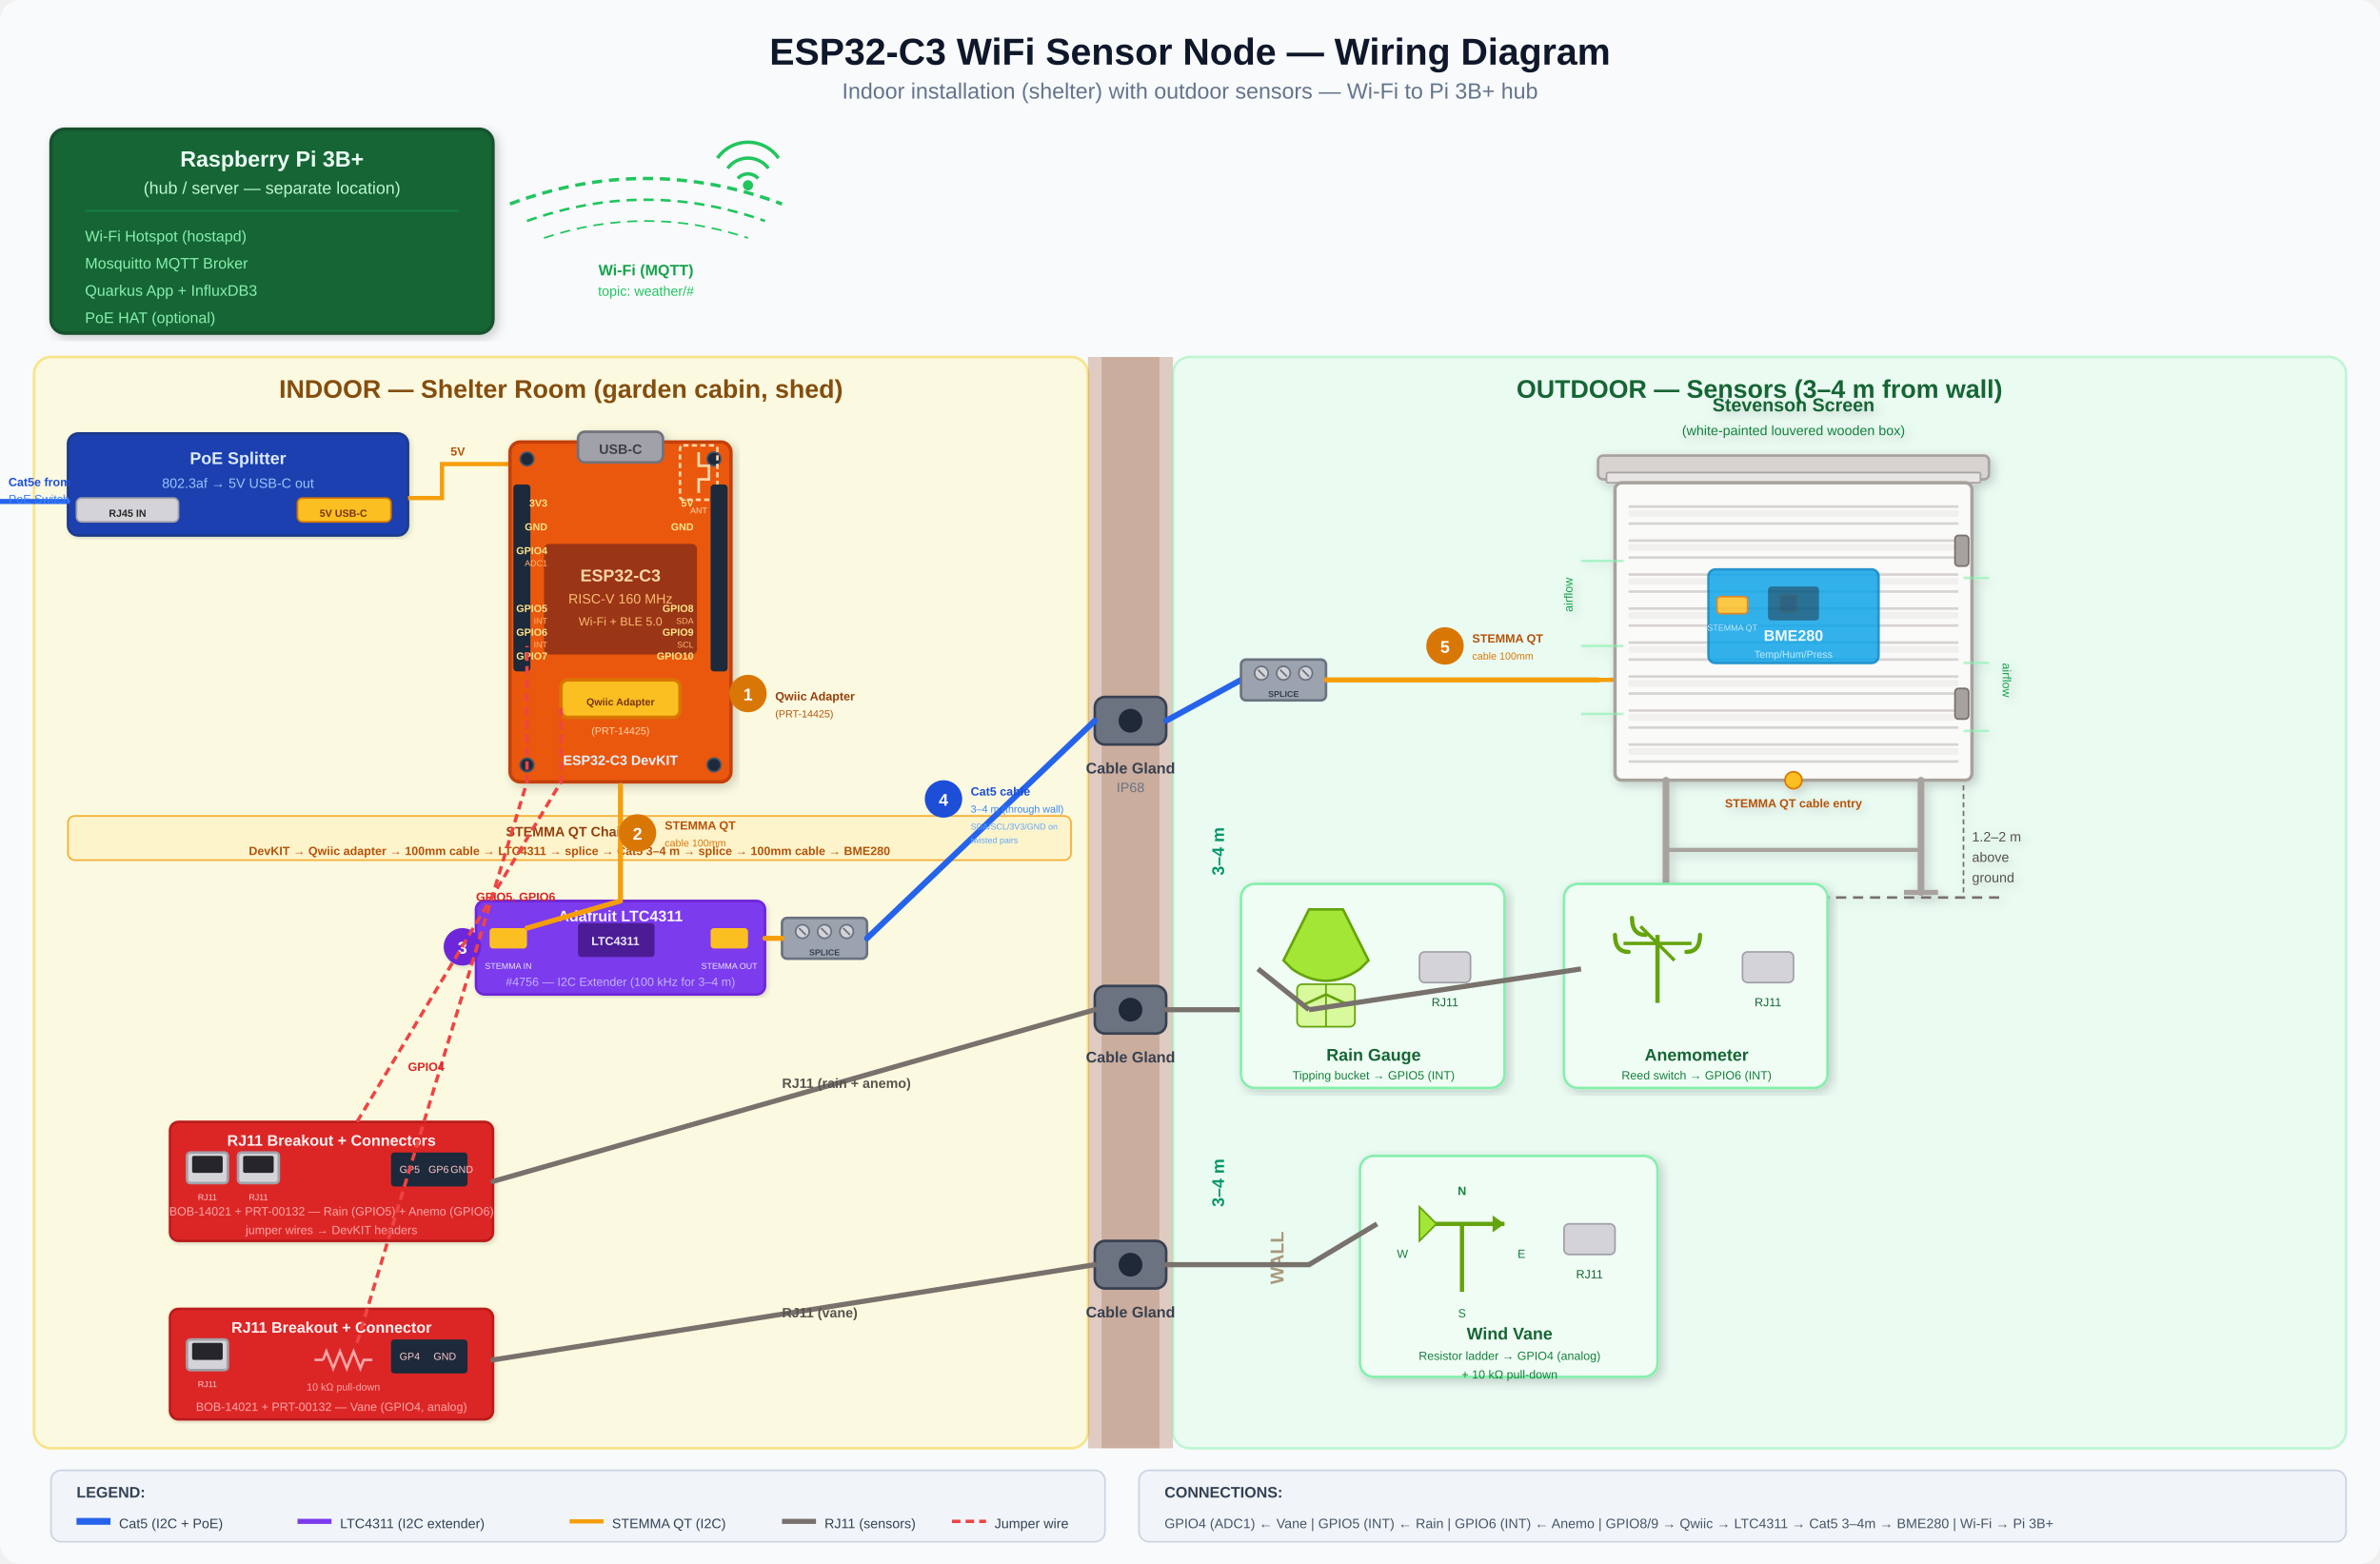
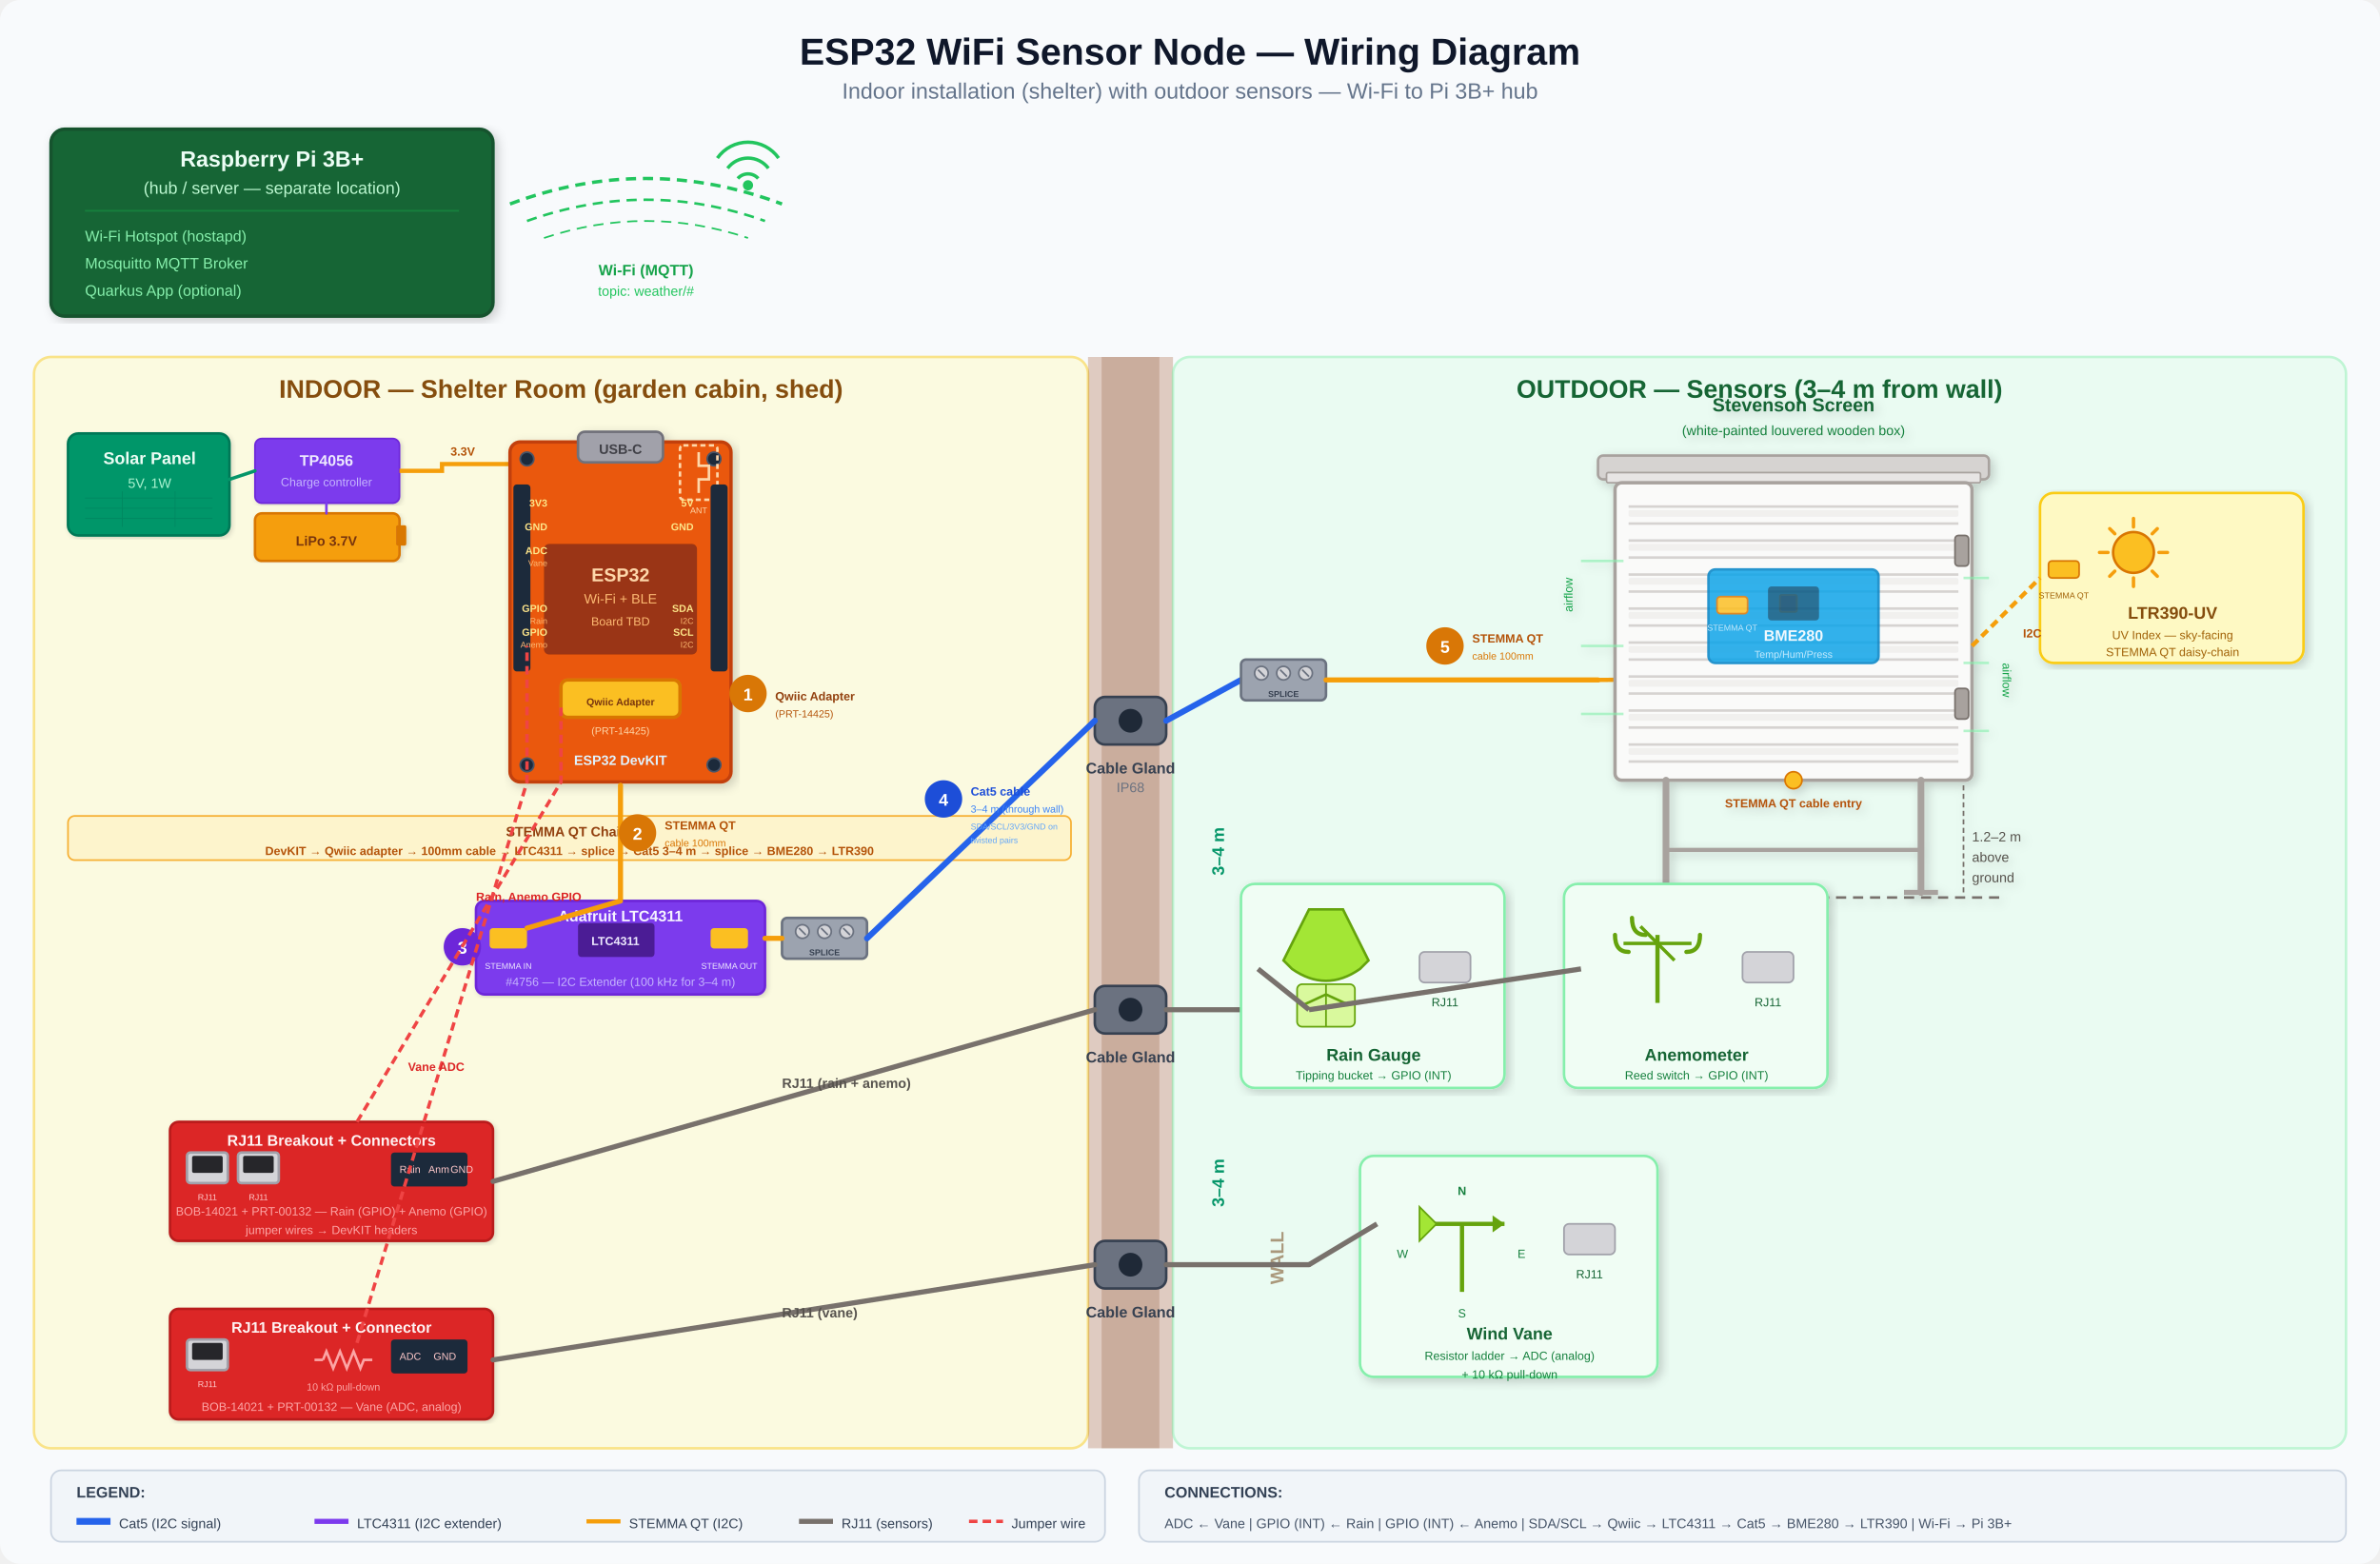
<svg xmlns="http://www.w3.org/2000/svg" viewBox="0 0 1400 920" font-family="'Segoe UI', Arial, sans-serif">
  <defs>
    <filter id="shadow" x="-4%" y="-4%" width="108%" height="108%">
      <feDropShadow dx="2" dy="2" stdDeviation="3" flood-color="#00000030" />
    </filter>
    <filter id="shadow-sm" x="-4%" y="-4%" width="108%" height="108%">
      <feDropShadow dx="1" dy="1" stdDeviation="1.5" flood-color="#00000025" />
    </filter>
    <circle id="mount-hole" r="4" fill="#1e293b" stroke="#475569" stroke-width="1" />
  </defs>
  <rect width="1400" height="920" rx="12" fill="#f8fafc" />
-   <text x="700" y="38" text-anchor="middle" font-size="22" font-weight="700" fill="#0f172a">ESP32-C3 WiFi Sensor Node — Wiring Diagram</text>
+   <text x="700" y="38" text-anchor="middle" font-size="22" font-weight="700" fill="#0f172a">ESP32 WiFi Sensor Node — Wiring Diagram</text>
  <text x="700" y="58" text-anchor="middle" font-size="13" fill="#64748b">Indoor installation (shelter) with outdoor sensors — Wi-Fi to Pi 3B+ hub</text>
  <g transform="translate(30, 76)" filter="url(#shadow)">
-     <rect width="260" height="120" rx="8" fill="#166534" stroke="#14532d" stroke-width="2" />
+     <rect width="260" height="110" rx="8" fill="#166534" stroke="#14532d" stroke-width="2" />
    <text x="130" y="22" text-anchor="middle" font-size="13" font-weight="700" fill="#ecfdf5">Raspberry Pi 3B+</text>
    <text x="130" y="38" text-anchor="middle" font-size="10" fill="#bbf7d0">(hub / server — separate location)</text>
    <line x1="20" y1="48" x2="240" y2="48" stroke="#15803d" stroke-width="1" />
    <g font-size="9" fill="#86efac">
      <text x="20" y="66">Wi-Fi Hotspot (hostapd)</text>
      <text x="20" y="82">Mosquitto MQTT Broker</text>
-       <text x="20" y="98">Quarkus App + InfluxDB3</text>
-       <text x="20" y="114">PoE HAT (optional)</text>
+       <text x="20" y="98">Quarkus App (optional)</text>
    </g>
  </g>
  <g transform="translate(300, 120)">
    <path d="M 0,0 Q 80,-30 160,0" stroke="#22c55e" stroke-width="2" fill="none" stroke-dasharray="6,4" />
    <path d="M 10,10 Q 80,-15 150,10" stroke="#22c55e" stroke-width="1.5" fill="none" stroke-dasharray="6,4" />
    <path d="M 20,20 Q 80,0 140,20" stroke="#22c55e" stroke-width="1" fill="none" stroke-dasharray="6,4" />
    <text x="80" y="42" text-anchor="middle" font-size="9" font-weight="600" fill="#16a34a">Wi-Fi (MQTT)</text>
    <text x="80" y="54" text-anchor="middle" font-size="8" fill="#22c55e">topic: weather/#</text>
  </g>
  <g transform="translate(440, 105)">
    <path d="M -18,-12 A 22 22 0 0 1 18,-12" stroke="#22c55e" stroke-width="2" fill="none" />
    <path d="M -12,-6 A 15 15 0 0 1 12,-6" stroke="#22c55e" stroke-width="2" fill="none" />
    <path d="M -6,0 A 8 8 0 0 1 6,0" stroke="#22c55e" stroke-width="2" fill="none" />
    <circle cx="0" cy="4" r="3" fill="#22c55e" />
  </g>
  <rect x="20" y="210" width="620" height="642" rx="10" fill="#fef9c3" stroke="#facc15" stroke-width="1.5" opacity="0.5" />
  <text x="330" y="234" text-anchor="middle" font-size="15" font-weight="600" fill="#854d0e">INDOOR — Shelter Room (garden cabin, shed)</text>
  <rect x="640" y="210" width="50" height="642" rx="0" fill="#92400e" opacity="0.25" />
  <rect x="648" y="210" width="34" height="642" rx="0" fill="#78350f" opacity="0.2" />
  <text x="665" y="830" text-anchor="middle" font-size="11" font-weight="600" fill="#78350f" transform="rotate(-90,665,740)">WALL</text>
  <rect x="690" y="210" width="690" height="642" rx="10" fill="#dcfce7" stroke="#86efac" stroke-width="1.5" opacity="0.5" />
  <text x="1035" y="234" text-anchor="middle" font-size="15" font-weight="600" fill="#166534">OUTDOOR — Sensors (3–4 m from wall)</text>
  <rect x="644" y="410" width="42" height="28" rx="6" fill="#6b7280" stroke="#374151" stroke-width="1.5" />
  <circle cx="665" cy="424" r="7" fill="#1f2937" />
  <text x="665" y="455" text-anchor="middle" font-size="9" fill="#374151" font-weight="600">Cable Gland</text>
  <text x="665" y="466" text-anchor="middle" font-size="8" fill="#6b7280">IP68</text>
  <rect x="644" y="580" width="42" height="28" rx="6" fill="#6b7280" stroke="#374151" stroke-width="1.5" />
  <circle cx="665" cy="594" r="7" fill="#1f2937" />
  <text x="665" y="625" text-anchor="middle" font-size="9" fill="#374151" font-weight="600">Cable Gland</text>
  <rect x="644" y="730" width="42" height="28" rx="6" fill="#6b7280" stroke="#374151" stroke-width="1.5" />
  <circle cx="665" cy="744" r="7" fill="#1f2937" />
  <text x="665" y="775" text-anchor="middle" font-size="9" fill="#374151" font-weight="600">Cable Gland</text>
  <g transform="translate(40, 255)" filter="url(#shadow-sm)">
-     <rect width="200" height="60" rx="6" fill="#1e40af" stroke="#1e3a8a" stroke-width="1.5" />
-     <text x="100" y="18" text-anchor="middle" font-size="10" font-weight="700" fill="#dbeafe">PoE Splitter</text>
-     <text x="100" y="32" text-anchor="middle" font-size="8" fill="#93c5fd">802.3af → 5V USB-C out</text>
-     <rect x="5" y="38" width="60" height="14" rx="3" fill="#d4d4d8" stroke="#a1a1aa" stroke-width="1" />
-     <text x="35" y="49" text-anchor="middle" font-size="6" fill="#27272a" font-weight="600">RJ45 IN</text>
-     <rect x="135" y="38" width="55" height="14" rx="3" fill="#fbbf24" stroke="#d97706" stroke-width="1" />
-     <text x="162" y="49" text-anchor="middle" font-size="6" fill="#78350f" font-weight="600">5V USB-C</text>
-   </g>
-   <line x1="0" y1="295" x2="40" y2="295" stroke="#2563eb" stroke-width="3" stroke-linecap="round" />
-   <text x="5" y="286" font-size="7" fill="#1d4ed8" font-weight="600">Cat5e from</text>
-   <text x="5" y="296" font-size="7" fill="#3b82f6">PoE Switch</text>
-   <path d="M 240,293 L 260,293 L 260,273 L 300,273" stroke="#f59e0b" stroke-width="2.5" fill="none" />
-   <text x="265" y="268" font-size="7" fill="#b45309" font-weight="600">5V</text>
+     <rect width="95" height="60" rx="6" fill="#059669" stroke="#047857" stroke-width="1.5" />
+     <text x="48" y="18" text-anchor="middle" font-size="10" font-weight="700" fill="#ecfdf5">Solar Panel</text>
+     <text x="48" y="32" text-anchor="middle" font-size="8" fill="#a7f3d0">5V, 1W</text>
+     <g stroke="#047857" stroke-width="0.5" opacity="0.5">
+       <line x1="10" y1="38" x2="85" y2="38" />
+       <line x1="10" y1="44" x2="85" y2="44" />
+       <line x1="10" y1="50" x2="85" y2="50" />
+       <line x1="32" y1="34" x2="32" y2="55" />
+       <line x1="63" y1="34" x2="63" y2="55" />
+     </g>
+   </g>
+   <g transform="translate(150, 258)" filter="url(#shadow-sm)">
+     <rect width="85" height="38" rx="4" fill="#7c3aed" stroke="#6d28d9" stroke-width="1" />
+     <text x="42" y="16" text-anchor="middle" font-size="9" font-weight="600" fill="#ede9fe">TP4056</text>
+     <text x="42" y="28" text-anchor="middle" font-size="7" fill="#c4b5fd">Charge controller</text>
+   </g>
+   <g transform="translate(150, 302)" filter="url(#shadow-sm)">
+     <rect width="85" height="28" rx="4" fill="#f59e0b" stroke="#d97706" stroke-width="1.5" />
+     <rect x="83" y="7" width="6" height="12" rx="1" fill="#d97706" />
+     <text x="42" y="19" text-anchor="middle" font-size="8" font-weight="600" fill="#78350f">LiPo 3.7V</text>
+   </g>
+   <line x1="135" y1="282" x2="150" y2="277" stroke="#059669" stroke-width="2" stroke-linecap="round" />
+   <line x1="192" y1="296" x2="192" y2="302" stroke="#7c3aed" stroke-width="1.5" stroke-linecap="round" />
+   <path d="M 235,277 L 260,277 L 260,273 L 300,273" stroke="#f59e0b" stroke-width="2.5" fill="none" />
+   <text x="265" y="268" font-size="7" fill="#b45309" font-weight="600">3.3V</text>
  <g transform="translate(300, 260)" filter="url(#shadow)">
    <rect width="130" height="200" rx="6" fill="#ea580c" stroke="#c2410c" stroke-width="2" />
    <use href="#mount-hole" x="10" y="10" />
    <use href="#mount-hole" x="120" y="10" />
    <use href="#mount-hole" x="10" y="190" />
    <use href="#mount-hole" x="120" y="190" />
    <rect x="40" y="-6" width="50" height="18" rx="4" fill="#a1a1aa" stroke="#71717a" stroke-width="1.5" />
    <text x="65" y="7" text-anchor="middle" font-size="8" fill="#3f3f46" font-weight="600">USB-C</text>
    <rect x="100" y="2" width="22" height="32" rx="2" fill="none" stroke="#fed7aa" stroke-width="1.5" stroke-dasharray="3,2" />
    <path d="M 111,6 L 111,14 L 117,14 L 117,22 L 111,22 L 111,30" stroke="#fed7aa" stroke-width="1.5" fill="none" />
    <text x="111" y="42" text-anchor="middle" font-size="5" fill="#fed7aa">ANT</text>
    <rect x="20" y="60" width="90" height="65" rx="3" fill="#9a3412" />
-     <text x="65" y="82" text-anchor="middle" font-size="10" fill="#fed7aa" font-weight="600">ESP32-C3</text>
-     <text x="65" y="95" text-anchor="middle" font-size="8" fill="#fdba74">RISC-V 160 MHz</text>
-     <text x="65" y="108" text-anchor="middle" font-size="7" fill="#fdba74">Wi-Fi + BLE 5.0</text>
+     <text x="65" y="82" text-anchor="middle" font-size="11" fill="#fed7aa" font-weight="600">ESP32</text>
+     <text x="65" y="95" text-anchor="middle" font-size="8" fill="#fdba74">Wi-Fi + BLE</text>
+     <text x="65" y="108" text-anchor="middle" font-size="7" fill="#fdba74">Board TBD</text>
    <rect x="30" y="140" width="70" height="22" rx="4" fill="#fbbf24" stroke="#d97706" stroke-width="2" />
    <text x="65" y="155" text-anchor="middle" font-size="6" fill="#78350f" font-weight="700">Qwiic Adapter</text>
    <text x="65" y="172" text-anchor="middle" font-size="6" fill="#fed7aa">(PRT-14425)</text>
    <rect x="2" y="25" width="10" height="110" rx="2" fill="#1e293b" />
    <rect x="118" y="25" width="10" height="110" rx="2" fill="#1e293b" />
    <g font-size="6" fill="#fde68a" font-weight="600" text-anchor="end">
      <text x="22" y="38">3V3</text>
      <text x="22" y="52">GND</text>
-       <text x="22" y="66">GPIO4</text>
-       <text x="22" y="100">GPIO5</text>
-       <text x="22" y="114">GPIO6</text>
-       <text x="22" y="128">GPIO7</text>
+       <text x="22" y="66">ADC</text>
+       <text x="22" y="100">GPIO</text>
+       <text x="22" y="114">GPIO</text>
    </g>
    <g font-size="5" fill="#fdba74" text-anchor="end">
-       <text x="22" y="73">ADC1</text>
-       <text x="22" y="107">INT</text>
-       <text x="22" y="121">INT</text>
+       <text x="22" y="73">Vane</text>
+       <text x="22" y="107">Rain</text>
+       <text x="22" y="121">Anemo</text>
    </g>
    <g font-size="6" fill="#fde68a" font-weight="600">
      <text x="108" y="38" text-anchor="end">5V</text>
      <text x="108" y="52" text-anchor="end">GND</text>
-       <text x="108" y="100" text-anchor="end">GPIO8</text>
-       <text x="108" y="114" text-anchor="end">GPIO9</text>
-       <text x="108" y="128" text-anchor="end">GPIO10</text>
+       <text x="108" y="100" text-anchor="end">SDA</text>
+       <text x="108" y="114" text-anchor="end">SCL</text>
    </g>
    <g font-size="5" fill="#fdba74">
-       <text x="108" y="107" text-anchor="end">SDA</text>
-       <text x="108" y="121" text-anchor="end">SCL</text>
-     </g>
-     <text x="65" y="190" text-anchor="middle" font-size="8" font-weight="700" fill="#e0f2fe">ESP32-C3 DevKIT</text>
+       <text x="108" y="107" text-anchor="end">I2C</text>
+       <text x="108" y="121" text-anchor="end">I2C</text>
+     </g>
+     <text x="65" y="190" text-anchor="middle" font-size="8" font-weight="700" fill="#e0f2fe">ESP32 DevKIT</text>
  </g>
  <g transform="translate(440, 408)">
    <circle r="11" fill="#d97706" />
    <text y="4" text-anchor="middle" font-size="10" font-weight="700" fill="#fff">1</text>
    <text x="16" y="4" font-size="7" fill="#92400e" font-weight="600">Qwiic Adapter</text>
    <text x="16" y="14" font-size="6" fill="#b45309">(PRT-14425)</text>
  </g>
  <g transform="translate(40, 480)">
    <rect width="590" height="26" rx="4" fill="#fef3c7" stroke="#f59e0b" stroke-width="1" opacity="0.8" />
    <text x="295" y="12" text-anchor="middle" font-size="8" font-weight="700" fill="#92400e">STEMMA QT Chain:</text>
-     <text x="295" y="23" text-anchor="middle" font-size="7" font-weight="600" fill="#b45309">DevKIT → Qwiic adapter → 100mm cable → LTC4311 → splice → Cat5 3–4 m → splice → 100mm cable → BME280</text>
+     <text x="295" y="23" text-anchor="middle" font-size="7" font-weight="600" fill="#b45309">DevKIT → Qwiic adapter → 100mm cable → LTC4311 → splice → Cat5 3–4 m → splice → BME280 → LTR390</text>
  </g>
  <line x1="365" y1="462" x2="365" y2="530" stroke="#f59e0b" stroke-width="3" stroke-linecap="round" />
  <g transform="translate(375, 490)">
    <circle r="11" fill="#d97706" />
    <text y="4" text-anchor="middle" font-size="10" font-weight="700" fill="#fff">2</text>
    <text x="16" y="-2" font-size="7" fill="#b45309" font-weight="600">STEMMA QT</text>
    <text x="16" y="8" font-size="6" fill="#d97706">cable 100mm</text>
  </g>
  <g transform="translate(280, 530)" filter="url(#shadow-sm)">
    <rect width="170" height="55" rx="5" fill="#7c3aed" stroke="#6d28d9" stroke-width="1.5" />
    <circle cx="-8" cy="27" r="11" fill="#6d28d9" />
    <text x="-8" y="31" text-anchor="middle" font-size="10" font-weight="700" fill="#fff">3</text>
    <rect x="8" y="16" width="22" height="12" rx="2" fill="#fbbf24" />
    <text x="19" y="40" text-anchor="middle" font-size="5" fill="#ede9fe">STEMMA IN</text>
    <rect x="138" y="16" width="22" height="12" rx="2" fill="#fbbf24" />
    <text x="149" y="40" text-anchor="middle" font-size="5" fill="#ede9fe">STEMMA OUT</text>
    <rect x="60" y="13" width="45" height="20" rx="2" fill="#4c1d95" />
    <text x="82" y="26" text-anchor="middle" font-size="7" fill="#ede9fe" font-weight="600">LTC4311</text>
    <text x="85" y="12" text-anchor="middle" font-size="9" font-weight="600" fill="#f5f3ff">Adafruit LTC4311</text>
    <text x="85" y="50" text-anchor="middle" font-size="7" fill="#c4b5fd">#4756 — I2C Extender (100 kHz for 3–4 m)</text>
  </g>
  <line x1="365" y1="530" x2="310" y2="546" stroke="#f59e0b" stroke-width="3" stroke-linecap="round" />
  <g transform="translate(460, 540)">
    <rect width="50" height="24" rx="3" fill="#9ca3af" stroke="#6b7280" stroke-width="1.5" />
    <circle cx="12" cy="8" r="4" fill="#d4d4d8" stroke="#6b7280" stroke-width="1" />
    <line x1="10" y1="6" x2="14" y2="10" stroke="#6b7280" stroke-width="1" />
    <circle cx="25" cy="8" r="4" fill="#d4d4d8" stroke="#6b7280" stroke-width="1" />
    <line x1="23" y1="6" x2="27" y2="10" stroke="#6b7280" stroke-width="1" />
    <circle cx="38" cy="8" r="4" fill="#d4d4d8" stroke="#6b7280" stroke-width="1" />
    <line x1="36" y1="6" x2="40" y2="10" stroke="#6b7280" stroke-width="1" />
    <text x="25" y="22" text-anchor="middle" font-size="5" fill="#374151" font-weight="600">SPLICE</text>
  </g>
  <line x1="450" y1="552" x2="460" y2="552" stroke="#f59e0b" stroke-width="3" stroke-linecap="round" />
  <line x1="510" y1="552" x2="644" y2="424" stroke="#2563eb" stroke-width="3.5" stroke-linecap="round" />
  <line x1="686" y1="424" x2="730" y2="400" stroke="#2563eb" stroke-width="3.5" stroke-linecap="round" />
  <g transform="translate(555, 470)">
    <circle r="11" fill="#1d4ed8" />
    <text y="4" text-anchor="middle" font-size="10" font-weight="700" fill="#fff">4</text>
    <text x="16" y="-2" font-size="7" fill="#1d4ed8" font-weight="600">Cat5 cable</text>
    <text x="16" y="8" font-size="6" fill="#3b82f6">3–4 m (through wall)</text>
    <text x="16" y="18" font-size="5" fill="#60a5fa">SDA/SCL/3V3/GND on</text>
    <text x="16" y="26" font-size="5" fill="#60a5fa">twisted pairs</text>
  </g>
  <g transform="translate(730, 388)">
    <rect width="50" height="24" rx="3" fill="#9ca3af" stroke="#6b7280" stroke-width="1.5" />
    <circle cx="12" cy="8" r="4" fill="#d4d4d8" stroke="#6b7280" stroke-width="1" />
    <line x1="10" y1="6" x2="14" y2="10" stroke="#6b7280" stroke-width="1" />
    <circle cx="25" cy="8" r="4" fill="#d4d4d8" stroke="#6b7280" stroke-width="1" />
    <line x1="23" y1="6" x2="27" y2="10" stroke="#6b7280" stroke-width="1" />
    <circle cx="38" cy="8" r="4" fill="#d4d4d8" stroke="#6b7280" stroke-width="1" />
    <line x1="36" y1="6" x2="40" y2="10" stroke="#6b7280" stroke-width="1" />
    <text x="25" y="22" text-anchor="middle" font-size="5" fill="#374151" font-weight="600">SPLICE</text>
  </g>
  <line x1="780" y1="400" x2="940" y2="400" stroke="#f59e0b" stroke-width="3" stroke-linecap="round" />
  <g transform="translate(850, 380)">
    <circle r="11" fill="#d97706" />
    <text y="4" text-anchor="middle" font-size="10" font-weight="700" fill="#fff">5</text>
    <text x="16" y="-2" font-size="7" fill="#b45309" font-weight="600">STEMMA QT</text>
    <text x="16" y="8" font-size="6" fill="#d97706">cable 100mm</text>
  </g>
  <path d="M 940,400 Q 1000,400 1055,385" stroke="#f59e0b" stroke-width="2.5" fill="none" />
  <g transform="translate(950, 250)" filter="url(#shadow)">
    <text x="105" y="-8" text-anchor="middle" font-size="11" font-weight="700" fill="#166534">Stevenson Screen</text>
    <text x="105" y="6" text-anchor="middle" font-size="8" fill="#15803d">(white-painted louvered wooden box)</text>
    <rect x="-10" y="18" width="230" height="14" rx="3" fill="#d6d3d1" stroke="#a8a29e" stroke-width="1.5" />
    <rect x="-5" y="28" width="220" height="6" rx="1" fill="#e7e5e4" stroke="#a8a29e" stroke-width="1" />
    <rect x="0" y="34" width="210" height="175" rx="4" fill="#fafaf9" stroke="#a8a29e" stroke-width="2" />
    <g stroke="#d6d3d1" stroke-width="1.5">
      <line x1="8" y1="48" x2="202" y2="48" />
      <line x1="8" y1="58" x2="202" y2="58" />
      <line x1="8" y1="68" x2="202" y2="68" />
      <line x1="8" y1="78" x2="202" y2="78" />
      <line x1="8" y1="88" x2="202" y2="88" />
      <line x1="8" y1="98" x2="202" y2="98" />
      <line x1="8" y1="108" x2="202" y2="108" />
      <line x1="8" y1="118" x2="202" y2="118" />
      <line x1="8" y1="128" x2="202" y2="128" />
      <line x1="8" y1="138" x2="202" y2="138" />
      <line x1="8" y1="148" x2="202" y2="148" />
      <line x1="8" y1="158" x2="202" y2="158" />
      <line x1="8" y1="168" x2="202" y2="168" />
      <line x1="8" y1="178" x2="202" y2="178" />
      <line x1="8" y1="188" x2="202" y2="188" />
      <line x1="8" y1="198" x2="202" y2="198" />
    </g>
    <g fill="#e7e5e4" opacity="0.5">
      <rect x="8" y="50" width="194" height="4" rx="1" />
      <rect x="8" y="70" width="194" height="4" rx="1" />
      <rect x="8" y="90" width="194" height="4" rx="1" />
      <rect x="8" y="110" width="194" height="4" rx="1" />
      <rect x="8" y="130" width="194" height="4" rx="1" />
      <rect x="8" y="150" width="194" height="4" rx="1" />
      <rect x="8" y="170" width="194" height="4" rx="1" />
      <rect x="8" y="190" width="194" height="4" rx="1" />
    </g>
    <rect x="200" y="65" width="8" height="18" rx="2" fill="#a8a29e" stroke="#78716c" stroke-width="1" />
    <rect x="200" y="155" width="8" height="18" rx="2" fill="#a8a29e" stroke="#78716c" stroke-width="1" />
    <g transform="translate(55, 85)" opacity="0.85">
      <rect width="100" height="55" rx="4" fill="#0ea5e9" stroke="#0284c7" stroke-width="1.5" />
      <rect x="35" y="10" width="30" height="20" rx="2" fill="#075985" />
      <rect x="42" y="15" width="10" height="10" rx="1" fill="#0c4a6e" stroke="#164e63" stroke-width="1" />
      <text x="50" y="42" text-anchor="middle" font-size="9" font-weight="700" fill="#f0f9ff">BME280</text>
      <text x="50" y="52" text-anchor="middle" font-size="6" fill="#bae6fd">Temp/Hum/Press</text>
      <rect x="5" y="16" width="18" height="10" rx="2" fill="#fbbf24" stroke="#d97706" stroke-width="1" />
      <text x="14" y="36" text-anchor="middle" font-size="5" fill="#bae6fd">STEMMA QT</text>
    </g>
    <g stroke="#86efac" stroke-width="1.5" fill="none" opacity="0.6">
      <path d="M -20,80 L 5,80" />
      <path d="M -20,130 L 5,130" />
      <path d="M -20,170 L 5,170" />
      <path d="M 205,90 L 220,90" />
      <path d="M 205,140 L 220,140" />
      <path d="M 205,180 L 220,180" />
    </g>
    <text x="-25" y="110" font-size="7" fill="#16a34a" transform="rotate(-90,-25,110)">airflow</text>
    <text x="228" y="140" font-size="7" fill="#16a34a" transform="rotate(90,228,140)">airflow</text>
    <line x1="30" y1="209" x2="30" y2="275" stroke="#a8a29e" stroke-width="4" stroke-linecap="round" />
    <line x1="180" y1="209" x2="180" y2="275" stroke="#a8a29e" stroke-width="4" stroke-linecap="round" />
    <line x1="30" y1="250" x2="180" y2="250" stroke="#a8a29e" stroke-width="2.5" />
    <line x1="20" y1="275" x2="40" y2="275" stroke="#a8a29e" stroke-width="3" />
    <line x1="170" y1="275" x2="190" y2="275" stroke="#a8a29e" stroke-width="3" />
    <text x="210" y="245" font-size="8" fill="#57534e">1.2–2 m</text>
    <text x="210" y="257" font-size="8" fill="#57534e">above</text>
    <text x="210" y="269" font-size="8" fill="#57534e">ground</text>
    <line x1="205" y1="212" x2="205" y2="275" stroke="#78716c" stroke-width="1" stroke-dasharray="3,2" />
    <line x1="-10" y1="278" x2="230" y2="278" stroke="#78716c" stroke-width="1.5" stroke-dasharray="6,4" />
    <text x="105" y="292" text-anchor="middle" font-size="7" fill="#78716c">ground level</text>
    <circle cx="105" cy="209" r="5" fill="#fbbf24" stroke="#d97706" stroke-width="1" />
    <text x="105" y="225" text-anchor="middle" font-size="7" fill="#b45309" font-weight="600">STEMMA QT cable entry</text>
  </g>
+   <g transform="translate(1200, 290)" filter="url(#shadow)">
+     <rect width="155" height="100" rx="8" fill="#fef9c3" stroke="#facc15" stroke-width="1.5" />
+     <g transform="translate(30,15)">
+       <circle cx="25" cy="20" r="12" fill="#fbbf24" stroke="#d97706" stroke-width="1.5" />
+       <g stroke="#f59e0b" stroke-width="2" stroke-linecap="round">
+         <line x1="25" y1="0" x2="25" y2="5" />
+         <line x1="25" y1="35" x2="25" y2="40" />
+         <line x1="5" y1="20" x2="10" y2="20" />
+         <line x1="40" y1="20" x2="45" y2="20" />
+         <line x1="11" y1="6" x2="14" y2="9" />
+         <line x1="36" y1="31" x2="39" y2="34" />
+         <line x1="39" y1="6" x2="36" y2="9" />
+         <line x1="14" y1="31" x2="11" y2="34" />
+       </g>
+     </g>
+     <text x="78" y="74" text-anchor="middle" font-size="10" font-weight="600" fill="#854d0e">LTR390-UV</text>
+     <text x="78" y="86" text-anchor="middle" font-size="7" fill="#a16207">UV Index — sky-facing</text>
+     <text x="78" y="96" text-anchor="middle" font-size="7" fill="#a16207">STEMMA QT daisy-chain</text>
+     <rect x="5" y="40" width="18" height="10" rx="2" fill="#fbbf24" stroke="#d97706" stroke-width="1" />
+     <text x="14" y="62" text-anchor="middle" font-size="5" fill="#a16207">STEMMA QT</text>
+   </g>
+   <path d="M 1160,380 Q 1180,360 1200,340" stroke="#f59e0b" stroke-width="2.5" fill="none" stroke-dasharray="5,3" />
+   <text x="1190" y="375" font-size="7" fill="#b45309" font-weight="600">I2C</text>
  <g transform="translate(100, 660)" filter="url(#shadow-sm)">
    <rect width="190" height="70" rx="5" fill="#dc2626" stroke="#b91c1c" stroke-width="1.5" />
    <rect x="10" y="18" width="24" height="18" rx="2" fill="#d4d4d8" stroke="#a1a1aa" stroke-width="1.5" />
    <rect x="13" y="20" width="18" height="10" rx="1" fill="#27272a" />
    <rect x="40" y="18" width="24" height="18" rx="2" fill="#d4d4d8" stroke="#a1a1aa" stroke-width="1.5" />
    <rect x="43" y="20" width="18" height="10" rx="1" fill="#27272a" />
    <text x="22" y="46" text-anchor="middle" font-size="5" fill="#fecaca">RJ11</text>
    <text x="52" y="46" text-anchor="middle" font-size="5" fill="#fecaca">RJ11</text>
    <rect x="130" y="18" width="45" height="20" rx="2" fill="#1e293b" />
    <g font-size="6" fill="#fecaca">
-       <text x="135" y="30">GP5</text>
-       <text x="152" y="30">GP6</text>
+       <text x="135" y="30">Rain</text>
+       <text x="152" y="30">Anm</text>
      <text x="165" y="30">GND</text>
    </g>
    <text x="95" y="14" text-anchor="middle" font-size="9" font-weight="600" fill="#fef2f2">RJ11 Breakout + Connectors</text>
-     <text x="95" y="55" text-anchor="middle" font-size="7" fill="#fca5a5">BOB-14021 + PRT-00132 — Rain (GPIO5) + Anemo (GPIO6)</text>
+     <text x="95" y="55" text-anchor="middle" font-size="7" fill="#fca5a5">BOB-14021 + PRT-00132 — Rain (GPIO) + Anemo (GPIO)</text>
    <text x="95" y="66" text-anchor="middle" font-size="7" fill="#fca5a5">jumper wires → DevKIT headers</text>
  </g>
  <g transform="translate(100, 770)" filter="url(#shadow-sm)">
    <rect width="190" height="65" rx="5" fill="#dc2626" stroke="#b91c1c" stroke-width="1.5" />
    <rect x="10" y="18" width="24" height="18" rx="2" fill="#d4d4d8" stroke="#a1a1aa" stroke-width="1.5" />
    <rect x="13" y="20" width="18" height="10" rx="1" fill="#27272a" />
    <text x="22" y="46" text-anchor="middle" font-size="5" fill="#fecaca">RJ11</text>
    <rect x="130" y="18" width="45" height="20" rx="2" fill="#1e293b" />
    <g font-size="6" fill="#fecaca">
-       <text x="135" y="30">GP4</text>
+       <text x="135" y="30">ADC</text>
      <text x="155" y="30">GND</text>
    </g>
    <g transform="translate(85,30)">
      <line x1="0" y1="0" x2="5" y2="0" stroke="#fca5a5" stroke-width="1.5" />
      <polyline points="5,0 7,-5 11,5 15,-5 19,5 23,-5 27,5 29,0 34,0" stroke="#fca5a5" stroke-width="1.5" fill="none" />
    </g>
    <text x="102" y="48" text-anchor="middle" font-size="6" fill="#fca5a5">10 kΩ pull-down</text>
    <text x="95" y="14" text-anchor="middle" font-size="9" font-weight="600" fill="#fef2f2">RJ11 Breakout + Connector</text>
-     <text x="95" y="60" text-anchor="middle" font-size="7" fill="#fca5a5">BOB-14021 + PRT-00132 — Vane (GPIO4, analog)</text>
+     <text x="95" y="60" text-anchor="middle" font-size="7" fill="#fca5a5">BOB-14021 + PRT-00132 — Vane (ADC, analog)</text>
  </g>
  <path d="M 210,660 L 330,460 L 330,415" stroke="#ef4444" stroke-width="2" fill="none" stroke-dasharray="5,3" />
-   <text x="280" y="530" font-size="7" fill="#dc2626" font-weight="600">GPIO5, GPIO6</text>
+   <text x="280" y="530" font-size="7" fill="#dc2626" font-weight="600">Rain, Anemo GPIO</text>
  <path d="M 210,790 L 310,460 L 310,380" stroke="#ef4444" stroke-width="2" fill="none" stroke-dasharray="5,3" />
-   <text x="240" y="630" font-size="7" fill="#dc2626" font-weight="600">GPIO4</text>
+   <text x="240" y="630" font-size="7" fill="#dc2626" font-weight="600">Vane ADC</text>
  <line x1="290" y1="695" x2="644" y2="594" stroke="#78716c" stroke-width="3" stroke-linecap="round" />
  <line x1="686" y1="594" x2="770" y2="594" stroke="#78716c" stroke-width="3" stroke-linecap="round" />
  <text x="460" y="640" font-size="8" fill="#57534e" font-weight="600">RJ11 (rain + anemo)</text>
  <line x1="290" y1="800" x2="644" y2="744" stroke="#78716c" stroke-width="3" stroke-linecap="round" />
  <line x1="686" y1="744" x2="770" y2="744" stroke="#78716c" stroke-width="3" stroke-linecap="round" />
  <text x="460" y="775" font-size="8" fill="#57534e" font-weight="600">RJ11 (vane)</text>
  <g transform="translate(730, 520)" filter="url(#shadow)">
    <rect width="155" height="120" rx="8" fill="#f0fdf4" stroke="#86efac" stroke-width="1.5" />
    <g transform="translate(25,15)">
      <path d="M 15,0 L 0,30 L 5,35 Q 15,42 25,42 Q 35,42 45,35 L 50,30 L 35,0 Z" fill="#a3e635" stroke="#65a30d" stroke-width="1.5" />
      <rect x="8" y="44" width="34" height="25" rx="3" fill="#d9f99d" stroke="#65a30d" stroke-width="1" />
      <line x1="25" y1="44" x2="25" y2="69" stroke="#65a30d" stroke-width="1" />
      <line x1="12" y1="56" x2="25" y2="50" stroke="#65a30d" stroke-width="1.5" />
      <line x1="25" y1="50" x2="38" y2="56" stroke="#65a30d" stroke-width="1.5" />
    </g>
    <rect x="105" y="40" width="30" height="18" rx="3" fill="#d4d4d8" stroke="#a1a1aa" stroke-width="1" />
    <text x="120" y="72" text-anchor="middle" font-size="7" fill="#166534">RJ11</text>
    <text x="78" y="104" text-anchor="middle" font-size="10" font-weight="600" fill="#166534">Rain Gauge</text>
-     <text x="78" y="115" text-anchor="middle" font-size="7" fill="#15803d">Tipping bucket → GPIO5 (INT)</text>
+     <text x="78" y="115" text-anchor="middle" font-size="7" fill="#15803d">Tipping bucket → GPIO (INT)</text>
  </g>
  <g transform="translate(920, 520)" filter="url(#shadow)">
    <rect width="155" height="120" rx="8" fill="#f0fdf4" stroke="#86efac" stroke-width="1.5" />
    <g transform="translate(30,15)">
      <line x1="25" y1="15" x2="25" y2="55" stroke="#65a30d" stroke-width="2.5" />
      <line x1="5" y1="20" x2="45" y2="20" stroke="#65a30d" stroke-width="2" />
      <line x1="15" y1="10" x2="35" y2="30" stroke="#65a30d" stroke-width="2" />
      <path d="M 0,15 Q 0,25 8,25" fill="none" stroke="#65a30d" stroke-width="2.5" stroke-linecap="round" />
      <path d="M 50,15 Q 50,25 42,25" fill="none" stroke="#65a30d" stroke-width="2.5" stroke-linecap="round" />
      <path d="M 10,5 Q 10,15 18,15" fill="none" stroke="#65a30d" stroke-width="2.5" stroke-linecap="round" />
    </g>
    <rect x="105" y="40" width="30" height="18" rx="3" fill="#d4d4d8" stroke="#a1a1aa" stroke-width="1" />
    <text x="120" y="72" text-anchor="middle" font-size="7" fill="#166534">RJ11</text>
    <text x="78" y="104" text-anchor="middle" font-size="10" font-weight="600" fill="#166534">Anemometer</text>
-     <text x="78" y="115" text-anchor="middle" font-size="7" fill="#15803d">Reed switch → GPIO6 (INT)</text>
+     <text x="78" y="115" text-anchor="middle" font-size="7" fill="#15803d">Reed switch → GPIO (INT)</text>
  </g>
  <path d="M 770,594 L 740,570" stroke="#78716c" stroke-width="3" fill="none" />
  <path d="M 770,594 L 930,570" stroke="#78716c" stroke-width="3" fill="none" />
  <g transform="translate(800, 680)" filter="url(#shadow)">
    <rect width="175" height="130" rx="8" fill="#f0fdf4" stroke="#86efac" stroke-width="1.5" />
    <g transform="translate(30,15)">
      <line x1="30" y1="25" x2="30" y2="65" stroke="#65a30d" stroke-width="2.5" />
      <line x1="5" y1="25" x2="55" y2="25" stroke="#65a30d" stroke-width="2.5" />
      <polygon points="55,25 48,20 48,30" fill="#65a30d" />
      <polygon points="5,15 5,35 15,25" fill="#a3e635" stroke="#65a30d" stroke-width="1" />
      <text x="30" y="8" text-anchor="middle" font-size="7" fill="#15803d" font-weight="600">N</text>
      <text x="30" y="80" text-anchor="middle" font-size="7" fill="#15803d">S</text>
      <text x="65" y="45" text-anchor="middle" font-size="7" fill="#15803d">E</text>
      <text x="-5" y="45" text-anchor="middle" font-size="7" fill="#15803d">W</text>
    </g>
    <rect x="120" y="40" width="30" height="18" rx="3" fill="#d4d4d8" stroke="#a1a1aa" stroke-width="1" />
    <text x="135" y="72" text-anchor="middle" font-size="7" fill="#166534">RJ11</text>
    <text x="88" y="108" text-anchor="middle" font-size="10" font-weight="600" fill="#166534">Wind Vane</text>
-     <text x="88" y="120" text-anchor="middle" font-size="7" fill="#15803d">Resistor ladder → GPIO4 (analog)</text>
+     <text x="88" y="120" text-anchor="middle" font-size="7" fill="#15803d">Resistor ladder → ADC (analog)</text>
    <text x="88" y="131" text-anchor="middle" font-size="7" fill="#15803d">+ 10 kΩ pull-down</text>
  </g>
  <path d="M 770,744 L 810,720" stroke="#78716c" stroke-width="3" fill="none" />
  <g font-size="10" fill="#059669" font-weight="700">
    <text x="720" y="515" transform="rotate(-90,720,515)">3–4 m</text>
    <text x="720" y="710" transform="rotate(-90,720,710)">3–4 m</text>
  </g>
  <g transform="translate(30, 865)">
    <rect width="620" height="42" rx="6" fill="#f1f5f9" stroke="#cbd5e1" stroke-width="1" />
    <text x="15" y="16" font-size="9" font-weight="600" fill="#334155">LEGEND:</text>
    <line x1="15" y1="30" x2="35" y2="30" stroke="#2563eb" stroke-width="4" />
-     <text x="40" y="34" font-size="8" fill="#334155">Cat5 (I2C + PoE)</text>
-     <line x1="145" y1="30" x2="165" y2="30" stroke="#7c3aed" stroke-width="3" />
-     <text x="170" y="34" font-size="8" fill="#334155">LTC4311 (I2C extender)</text>
-     <line x1="305" y1="30" x2="325" y2="30" stroke="#f59e0b" stroke-width="2.5" />
-     <text x="330" y="34" font-size="8" fill="#334155">STEMMA QT (I2C)</text>
-     <line x1="430" y1="30" x2="450" y2="30" stroke="#78716c" stroke-width="3" />
-     <text x="455" y="34" font-size="8" fill="#334155">RJ11 (sensors)</text>
-     <line x1="530" y1="30" x2="550" y2="30" stroke="#ef4444" stroke-width="2" stroke-dasharray="5,3" />
-     <text x="555" y="34" font-size="8" fill="#334155">Jumper wire</text>
+     <text x="40" y="34" font-size="8" fill="#334155">Cat5 (I2C signal)</text>
+     <line x1="155" y1="30" x2="175" y2="30" stroke="#7c3aed" stroke-width="3" />
+     <text x="180" y="34" font-size="8" fill="#334155">LTC4311 (I2C extender)</text>
+     <line x1="315" y1="30" x2="335" y2="30" stroke="#f59e0b" stroke-width="2.5" />
+     <text x="340" y="34" font-size="8" fill="#334155">STEMMA QT (I2C)</text>
+     <line x1="440" y1="30" x2="460" y2="30" stroke="#78716c" stroke-width="3" />
+     <text x="465" y="34" font-size="8" fill="#334155">RJ11 (sensors)</text>
+     <line x1="540" y1="30" x2="560" y2="30" stroke="#ef4444" stroke-width="2" stroke-dasharray="5,3" />
+     <text x="565" y="34" font-size="8" fill="#334155">Jumper wire</text>
  </g>
  <g transform="translate(670, 865)">
    <rect width="710" height="42" rx="6" fill="#f1f5f9" stroke="#cbd5e1" stroke-width="1" />
    <text x="15" y="16" font-size="9" font-weight="600" fill="#334155">CONNECTIONS:</text>
-     <text x="15" y="34" font-size="8" fill="#475569">GPIO4 (ADC1) ← Vane  |  GPIO5 (INT) ← Rain  |  GPIO6 (INT) ← Anemo  |  GPIO8/9 → Qwiic → LTC4311 → Cat5 3–4m → BME280  |  Wi-Fi → Pi 3B+</text>
+     <text x="15" y="34" font-size="8" fill="#475569">ADC ← Vane  |  GPIO (INT) ← Rain  |  GPIO (INT) ← Anemo  |  SDA/SCL → Qwiic → LTC4311 → Cat5 → BME280 → LTR390  |  Wi-Fi → Pi 3B+</text>
  </g>
</svg>
